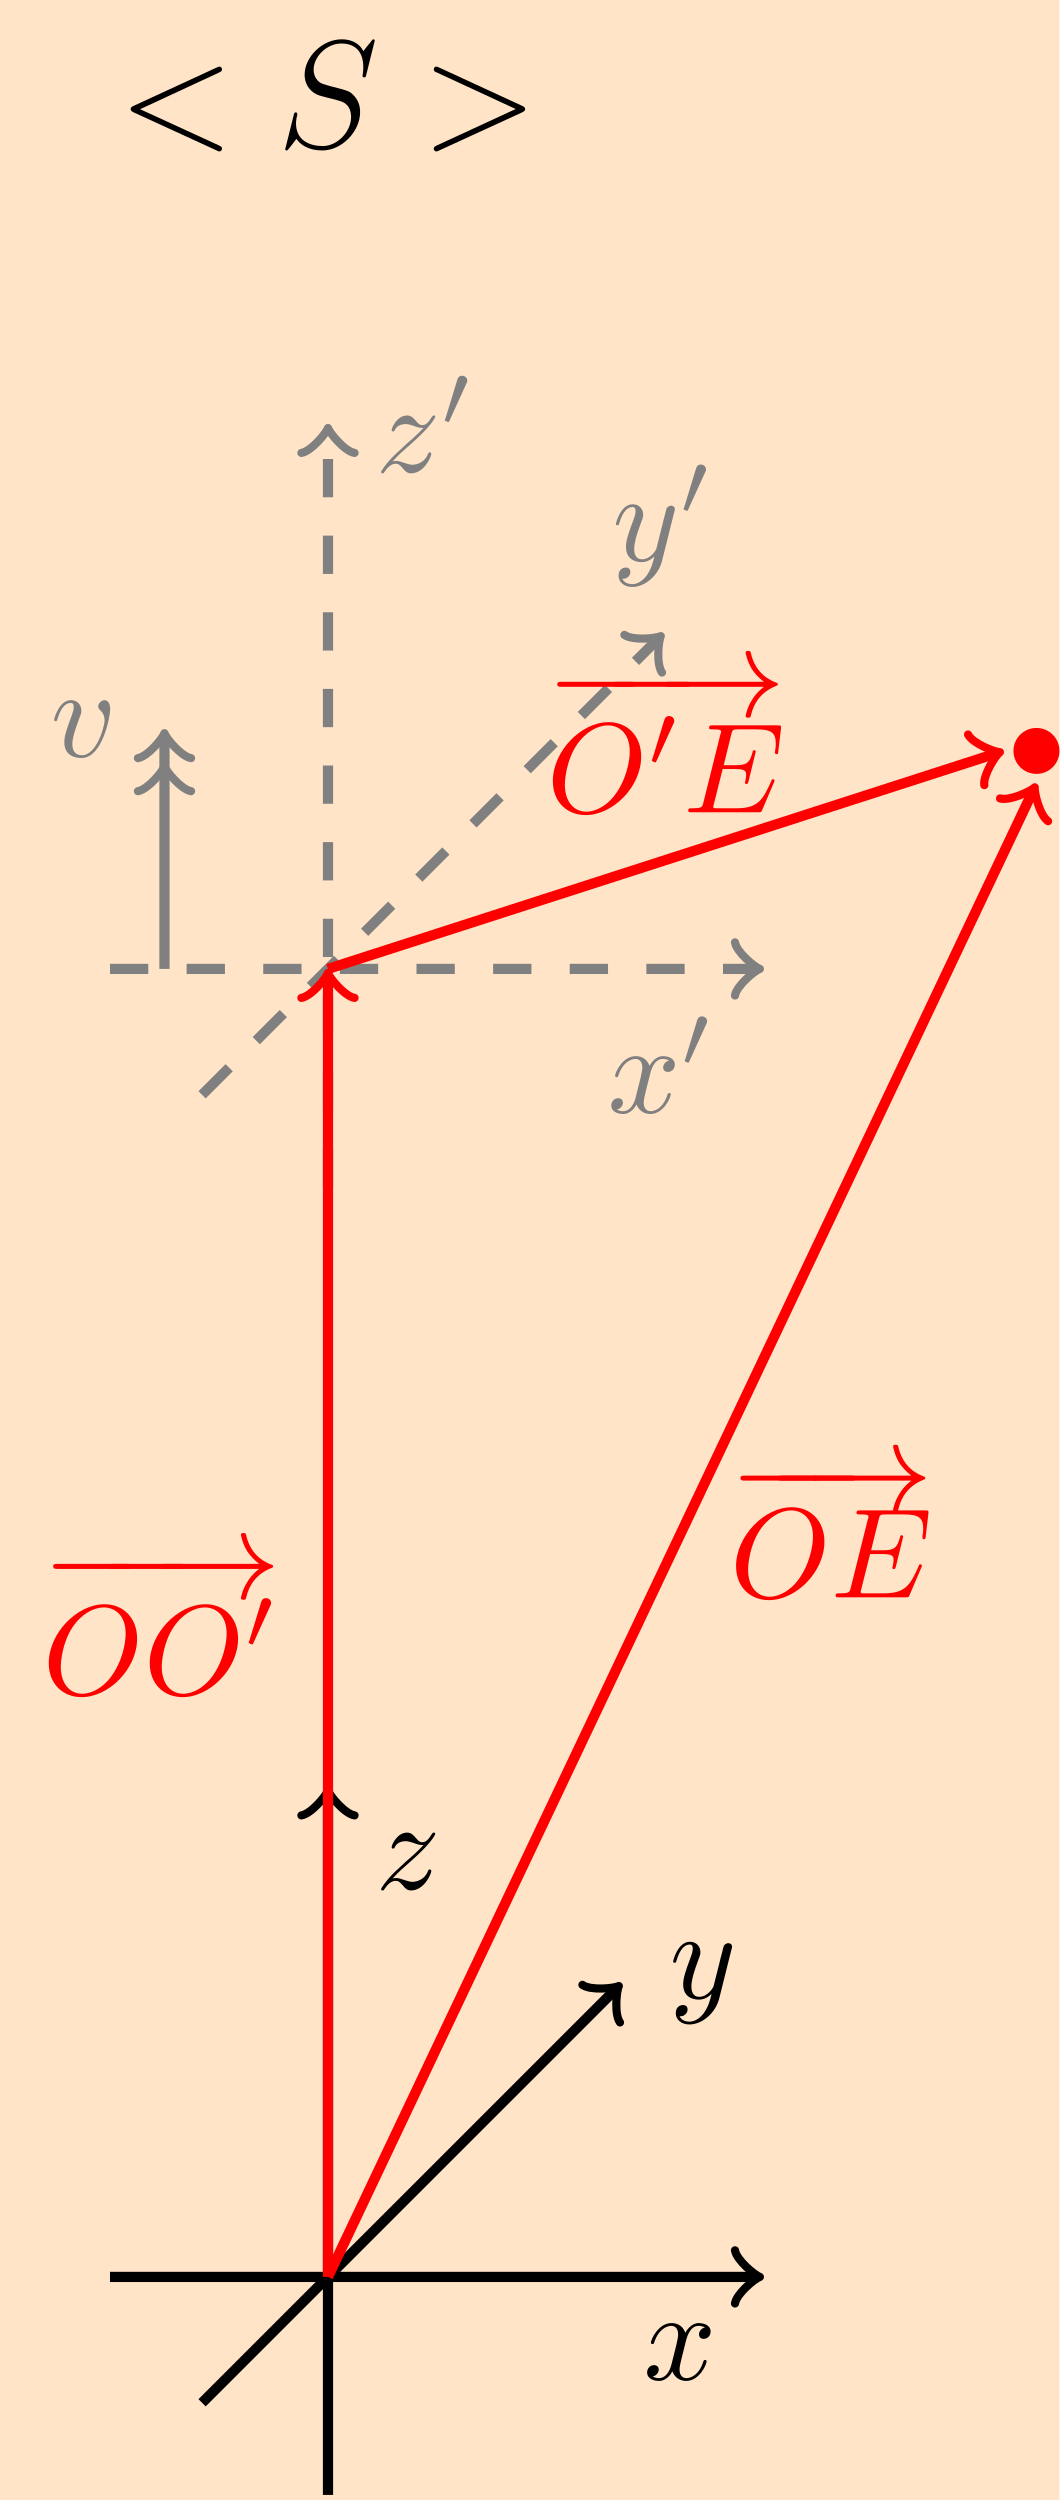
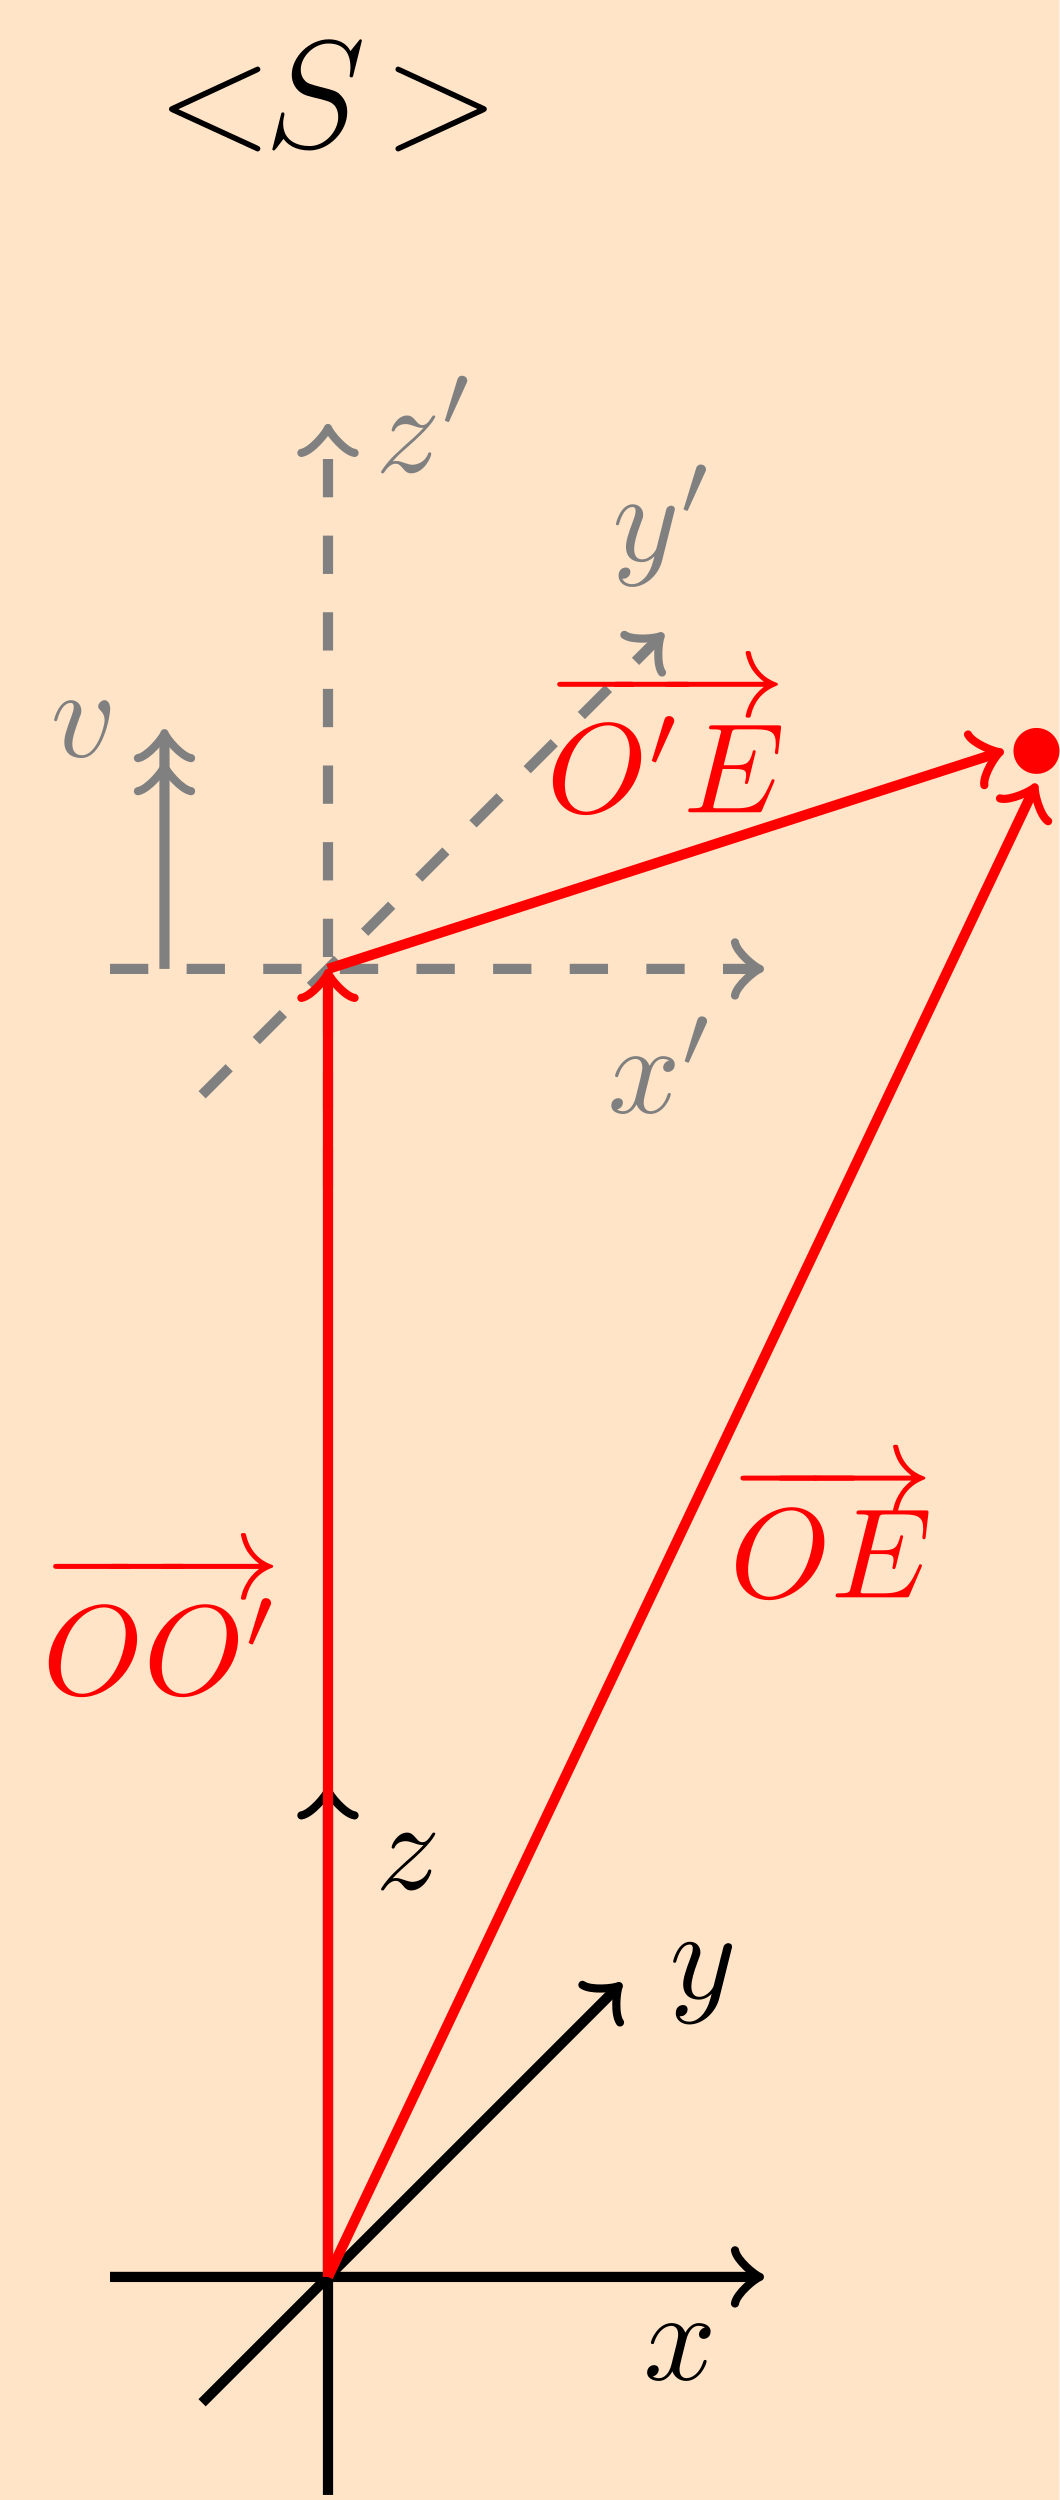
<svg xmlns="http://www.w3.org/2000/svg" xmlns:xlink="http://www.w3.org/1999/xlink" width="82.656pt" height="195.049pt" viewBox="0 0 82.656 195.049" version="1.1">
  <defs>
    <g>
      <symbol overflow="visible" id="glyph0-0">
        <path style="stroke:none;" d="" />
      </symbol>
      <symbol overflow="visible" id="glyph0-1">
        <path style="stroke:none;" d="M 7.875 -5.828 C 8.094 -5.922 8.109 -6 8.109 -6.078 C 8.109 -6.203 8.016 -6.297 7.891 -6.297 C 7.859 -6.297 7.859 -6.281 7.688 -6.219 L 1.219 -3.234 C 1 -3.141 0.984 -3.062 0.984 -2.984 C 0.984 -2.906 0.984 -2.828 1.219 -2.719 L 7.688 0.25 C 7.844 0.328 7.859 0.328 7.891 0.328 C 8.016 0.328 8.109 0.234 8.109 0.109 C 8.109 0.031 8.094 -0.047 7.875 -0.141 L 1.719 -2.969 Z M 7.875 -5.828 " />
      </symbol>
      <symbol overflow="visible" id="glyph0-2">
        <path style="stroke:none;" d="M 7.594 -8.312 C 7.594 -8.422 7.5 -8.422 7.484 -8.422 C 7.438 -8.422 7.422 -8.406 7.281 -8.219 C 7.203 -8.141 6.719 -7.516 6.703 -7.5 C 6.312 -8.281 5.516 -8.422 5.016 -8.422 C 3.5 -8.422 2.125 -7.031 2.125 -5.672 C 2.125 -4.781 2.672 -4.25 3.25 -4.047 C 3.375 -4 4.094 -3.812 4.453 -3.734 C 5.062 -3.562 5.219 -3.516 5.469 -3.25 C 5.516 -3.188 5.75 -2.922 5.75 -2.359 C 5.75 -1.25 4.719 -0.094 3.531 -0.094 C 2.547 -0.094 1.453 -0.516 1.453 -1.859 C 1.453 -2.078 1.5 -2.359 1.547 -2.484 C 1.547 -2.516 1.547 -2.578 1.547 -2.609 C 1.547 -2.656 1.531 -2.719 1.438 -2.719 C 1.328 -2.719 1.312 -2.688 1.266 -2.484 L 0.656 -0.031 C 0.656 -0.031 0.609 0.125 0.609 0.141 C 0.609 0.25 0.703 0.25 0.734 0.25 C 0.781 0.25 0.781 0.234 0.938 0.062 L 1.484 -0.656 C 1.766 -0.234 2.391 0.25 3.5 0.25 C 5.047 0.25 6.453 -1.25 6.453 -2.734 C 6.453 -3.234 6.328 -3.688 5.875 -4.125 C 5.625 -4.375 5.422 -4.438 4.312 -4.719 C 3.516 -4.938 3.406 -4.969 3.188 -5.156 C 2.984 -5.359 2.828 -5.656 2.828 -6.062 C 2.828 -7.062 3.844 -8.094 4.984 -8.094 C 6.156 -8.094 6.703 -7.375 6.703 -6.234 C 6.703 -5.922 6.641 -5.609 6.641 -5.562 C 6.641 -5.453 6.734 -5.453 6.781 -5.453 C 6.891 -5.453 6.891 -5.484 6.938 -5.672 Z M 7.594 -8.312 " />
      </symbol>
      <symbol overflow="visible" id="glyph0-3">
        <path style="stroke:none;" d="M 7.875 -2.719 C 8.109 -2.828 8.109 -2.906 8.109 -2.984 C 8.109 -3.062 8.094 -3.141 7.875 -3.234 L 1.406 -6.219 C 1.25 -6.281 1.234 -6.297 1.203 -6.297 C 1.062 -6.297 0.984 -6.188 0.984 -6.078 C 0.984 -5.938 1.078 -5.891 1.234 -5.828 L 7.375 -2.984 L 1.219 -0.141 C 0.984 -0.031 0.984 0.047 0.984 0.125 C 0.984 0.219 1.062 0.328 1.203 0.328 C 1.234 0.328 1.25 0.328 1.406 0.25 Z M 7.875 -2.719 " />
      </symbol>
      <symbol overflow="visible" id="glyph1-0">
        <path style="stroke:none;" d="" />
      </symbol>
      <symbol overflow="visible" id="glyph1-1">
        <path style="stroke:none;" d="M 3.328 -3.016 C 3.391 -3.266 3.625 -4.188 4.312 -4.188 C 4.359 -4.188 4.609 -4.188 4.812 -4.062 C 4.531 -4 4.344 -3.766 4.344 -3.516 C 4.344 -3.359 4.453 -3.172 4.719 -3.172 C 4.938 -3.172 5.25 -3.344 5.25 -3.75 C 5.25 -4.266 4.672 -4.406 4.328 -4.406 C 3.75 -4.406 3.406 -3.875 3.281 -3.656 C 3.031 -4.312 2.5 -4.406 2.203 -4.406 C 1.172 -4.406 0.594 -3.125 0.594 -2.875 C 0.594 -2.766 0.703 -2.766 0.719 -2.766 C 0.797 -2.766 0.828 -2.797 0.844 -2.875 C 1.188 -3.938 1.844 -4.188 2.188 -4.188 C 2.375 -4.188 2.719 -4.094 2.719 -3.516 C 2.719 -3.203 2.547 -2.547 2.188 -1.141 C 2.031 -0.531 1.672 -0.109 1.234 -0.109 C 1.172 -0.109 0.953 -0.109 0.734 -0.234 C 0.984 -0.297 1.203 -0.5 1.203 -0.781 C 1.203 -1.047 0.984 -1.125 0.844 -1.125 C 0.531 -1.125 0.297 -0.875 0.297 -0.547 C 0.297 -0.094 0.781 0.109 1.219 0.109 C 1.891 0.109 2.25 -0.594 2.266 -0.641 C 2.391 -0.281 2.75 0.109 3.344 0.109 C 4.375 0.109 4.938 -1.172 4.938 -1.422 C 4.938 -1.531 4.859 -1.531 4.828 -1.531 C 4.734 -1.531 4.719 -1.484 4.688 -1.422 C 4.359 -0.344 3.688 -0.109 3.375 -0.109 C 2.984 -0.109 2.828 -0.422 2.828 -0.766 C 2.828 -0.984 2.875 -1.203 2.984 -1.641 Z M 3.328 -3.016 " />
      </symbol>
      <symbol overflow="visible" id="glyph1-2">
        <path style="stroke:none;" d="M 1.328 -0.828 C 1.859 -1.406 2.156 -1.656 2.516 -1.969 C 2.516 -1.969 3.125 -2.5 3.484 -2.859 C 4.438 -3.781 4.656 -4.266 4.656 -4.312 C 4.656 -4.406 4.562 -4.406 4.547 -4.406 C 4.469 -4.406 4.453 -4.391 4.391 -4.297 C 4.094 -3.812 3.891 -3.656 3.656 -3.656 C 3.406 -3.656 3.297 -3.812 3.141 -3.984 C 2.953 -4.203 2.781 -4.406 2.453 -4.406 C 1.703 -4.406 1.25 -3.484 1.25 -3.266 C 1.25 -3.219 1.281 -3.156 1.359 -3.156 C 1.453 -3.156 1.469 -3.203 1.5 -3.266 C 1.688 -3.734 2.266 -3.734 2.344 -3.734 C 2.547 -3.734 2.734 -3.672 2.969 -3.594 C 3.375 -3.438 3.484 -3.438 3.734 -3.438 C 3.375 -3.016 2.547 -2.297 2.359 -2.141 L 1.453 -1.297 C 0.781 -0.625 0.422 -0.062 0.422 0.016 C 0.422 0.109 0.531 0.109 0.547 0.109 C 0.625 0.109 0.641 0.094 0.703 -0.016 C 0.938 -0.375 1.234 -0.641 1.562 -0.641 C 1.781 -0.641 1.891 -0.547 2.141 -0.266 C 2.297 -0.047 2.484 0.109 2.766 0.109 C 3.766 0.109 4.344 -1.156 4.344 -1.422 C 4.344 -1.469 4.297 -1.531 4.219 -1.531 C 4.125 -1.531 4.109 -1.469 4.078 -1.391 C 3.844 -0.75 3.203 -0.562 2.875 -0.562 C 2.688 -0.562 2.5 -0.625 2.297 -0.688 C 1.953 -0.812 1.797 -0.859 1.594 -0.859 C 1.578 -0.859 1.422 -0.859 1.328 -0.828 Z M 1.328 -0.828 " />
      </symbol>
      <symbol overflow="visible" id="glyph1-3">
        <path style="stroke:none;" d="M 4.844 -3.797 C 4.891 -3.938 4.891 -3.953 4.891 -4.031 C 4.891 -4.203 4.75 -4.297 4.594 -4.297 C 4.5 -4.297 4.344 -4.234 4.25 -4.094 C 4.234 -4.031 4.141 -3.734 4.109 -3.547 C 4.031 -3.297 3.969 -3.016 3.906 -2.75 L 3.453 -0.953 C 3.422 -0.812 2.984 -0.109 2.328 -0.109 C 1.828 -0.109 1.719 -0.547 1.719 -0.922 C 1.719 -1.375 1.891 -2 2.219 -2.875 C 2.375 -3.281 2.422 -3.391 2.422 -3.594 C 2.422 -4.031 2.109 -4.406 1.609 -4.406 C 0.656 -4.406 0.297 -2.953 0.297 -2.875 C 0.297 -2.766 0.391 -2.766 0.406 -2.766 C 0.516 -2.766 0.516 -2.797 0.562 -2.953 C 0.844 -3.891 1.234 -4.188 1.578 -4.188 C 1.656 -4.188 1.828 -4.188 1.828 -3.875 C 1.828 -3.625 1.719 -3.359 1.656 -3.172 C 1.25 -2.109 1.078 -1.547 1.078 -1.078 C 1.078 -0.188 1.703 0.109 2.297 0.109 C 2.688 0.109 3.016 -0.062 3.297 -0.344 C 3.172 0.172 3.047 0.672 2.656 1.203 C 2.391 1.531 2.016 1.828 1.562 1.828 C 1.422 1.828 0.969 1.797 0.797 1.406 C 0.953 1.406 1.094 1.406 1.219 1.281 C 1.328 1.203 1.422 1.062 1.422 0.875 C 1.422 0.562 1.156 0.531 1.062 0.531 C 0.828 0.531 0.5 0.688 0.5 1.172 C 0.5 1.672 0.938 2.047 1.562 2.047 C 2.578 2.047 3.609 1.141 3.891 0.016 Z M 4.844 -3.797 " />
      </symbol>
      <symbol overflow="visible" id="glyph1-4">
        <path style="stroke:none;" d="M 4.672 -3.703 C 4.672 -4.25 4.406 -4.406 4.234 -4.406 C 3.984 -4.406 3.734 -4.141 3.734 -3.922 C 3.734 -3.797 3.781 -3.734 3.891 -3.625 C 4.109 -3.422 4.234 -3.172 4.234 -2.812 C 4.234 -2.391 3.625 -0.109 2.469 -0.109 C 1.953 -0.109 1.719 -0.453 1.719 -0.984 C 1.719 -1.531 2 -2.266 2.297 -3.094 C 2.375 -3.266 2.422 -3.406 2.422 -3.594 C 2.422 -4.031 2.109 -4.406 1.609 -4.406 C 0.672 -4.406 0.297 -2.953 0.297 -2.875 C 0.297 -2.766 0.391 -2.766 0.406 -2.766 C 0.516 -2.766 0.516 -2.797 0.562 -2.953 C 0.859 -3.953 1.281 -4.188 1.578 -4.188 C 1.656 -4.188 1.828 -4.188 1.828 -3.875 C 1.828 -3.625 1.719 -3.344 1.656 -3.172 C 1.219 -2.016 1.094 -1.562 1.094 -1.125 C 1.094 -0.047 1.969 0.109 2.422 0.109 C 4.094 0.109 4.672 -3.188 4.672 -3.703 Z M 4.672 -3.703 " />
      </symbol>
      <symbol overflow="visible" id="glyph1-5">
        <path style="stroke:none;" d="M 7.375 -4.344 C 7.375 -5.953 6.312 -7.031 4.828 -7.031 C 2.688 -7.031 0.484 -4.766 0.484 -2.438 C 0.484 -0.781 1.609 0.219 3.047 0.219 C 5.156 0.219 7.375 -1.969 7.375 -4.344 Z M 3.094 -0.047 C 2.109 -0.047 1.422 -0.844 1.422 -2.156 C 1.422 -2.609 1.562 -4.062 2.328 -5.219 C 3.016 -6.266 3.984 -6.781 4.781 -6.781 C 5.594 -6.781 6.484 -6.219 6.484 -4.734 C 6.484 -4.016 6.219 -2.469 5.234 -1.234 C 4.75 -0.625 3.938 -0.047 3.094 -0.047 Z M 3.094 -0.047 " />
      </symbol>
      <symbol overflow="visible" id="glyph1-6">
        <path style="stroke:none;" d="M 7.062 -2.328 C 7.078 -2.375 7.109 -2.438 7.109 -2.469 C 7.109 -2.469 7.109 -2.578 6.984 -2.578 C 6.891 -2.578 6.875 -2.516 6.859 -2.453 C 6.203 -0.984 5.844 -0.312 4.141 -0.312 L 2.688 -0.312 C 2.547 -0.312 2.516 -0.312 2.469 -0.312 C 2.359 -0.328 2.328 -0.344 2.328 -0.422 C 2.328 -0.453 2.328 -0.469 2.375 -0.641 L 3.062 -3.375 L 4.047 -3.375 C 4.891 -3.375 4.891 -3.156 4.891 -2.906 C 4.891 -2.844 4.891 -2.719 4.828 -2.422 C 4.812 -2.375 4.797 -2.344 4.797 -2.312 C 4.797 -2.266 4.828 -2.203 4.922 -2.203 C 5 -2.203 5.031 -2.25 5.078 -2.406 L 5.641 -4.734 C 5.641 -4.797 5.594 -4.844 5.516 -4.844 C 5.438 -4.844 5.406 -4.781 5.391 -4.672 C 5.172 -3.906 5 -3.672 4.078 -3.672 L 3.141 -3.672 L 3.734 -6.078 C 3.828 -6.438 3.844 -6.469 4.281 -6.469 L 5.688 -6.469 C 6.891 -6.469 7.203 -6.188 7.203 -5.359 C 7.203 -5.125 7.203 -5.109 7.156 -4.828 C 7.156 -4.781 7.141 -4.703 7.141 -4.656 C 7.141 -4.609 7.172 -4.531 7.266 -4.531 C 7.375 -4.531 7.391 -4.594 7.406 -4.781 L 7.609 -6.516 C 7.641 -6.781 7.594 -6.781 7.344 -6.781 L 2.297 -6.781 C 2.109 -6.781 2 -6.781 2 -6.578 C 2 -6.469 2.094 -6.469 2.281 -6.469 C 2.656 -6.469 2.938 -6.469 2.938 -6.297 C 2.938 -6.25 2.938 -6.234 2.875 -6.047 L 1.562 -0.781 C 1.469 -0.391 1.453 -0.312 0.656 -0.312 C 0.484 -0.312 0.375 -0.312 0.375 -0.125 C 0.375 0 0.469 0 0.656 0 L 5.828 0 C 6.062 0 6.078 -0.016 6.141 -0.172 Z M 7.062 -2.328 " />
      </symbol>
      <symbol overflow="visible" id="glyph2-0">
        <path style="stroke:none;" d="" />
      </symbol>
      <symbol overflow="visible" id="glyph2-1">
        <path style="stroke:none;" d="M 2.016 -3.297 C 2.078 -3.406 2.078 -3.469 2.078 -3.516 C 2.078 -3.734 1.891 -3.891 1.672 -3.891 C 1.406 -3.891 1.328 -3.672 1.297 -3.562 L 0.375 -0.547 C 0.359 -0.531 0.328 -0.453 0.328 -0.438 C 0.328 -0.359 0.547 -0.281 0.609 -0.281 C 0.656 -0.281 0.656 -0.297 0.703 -0.406 Z M 2.016 -3.297 " />
      </symbol>
      <symbol overflow="visible" id="glyph3-0">
        <path style="stroke:none;" d="" />
      </symbol>
      <symbol overflow="visible" id="glyph3-1">
        <path style="stroke:none;" d="M 6.562 -2.297 C 6.734 -2.297 6.922 -2.297 6.922 -2.5 C 6.922 -2.688 6.734 -2.688 6.562 -2.688 L 1.172 -2.688 C 1 -2.688 0.828 -2.688 0.828 -2.5 C 0.828 -2.297 1 -2.297 1.172 -2.297 Z M 6.562 -2.297 " />
      </symbol>
      <symbol overflow="visible" id="glyph3-2">
        <path style="stroke:none;" d="M 8.312 -2.297 C 7.766 -1.875 7.5 -1.469 7.422 -1.328 C 6.969 -0.641 6.891 -0.016 6.891 -0.016 C 6.891 0.109 7.016 0.109 7.094 0.109 C 7.25 0.109 7.266 0.094 7.312 -0.094 C 7.531 -1.062 8.125 -1.906 9.25 -2.359 C 9.375 -2.406 9.406 -2.422 9.406 -2.5 C 9.406 -2.562 9.344 -2.594 9.328 -2.609 C 8.875 -2.766 7.672 -3.266 7.297 -4.938 C 7.266 -5.062 7.25 -5.094 7.094 -5.094 C 7.016 -5.094 6.891 -5.094 6.891 -4.969 C 6.891 -4.953 6.984 -4.328 7.391 -3.656 C 7.594 -3.359 7.891 -3.016 8.312 -2.688 L 0.906 -2.688 C 0.734 -2.688 0.547 -2.688 0.547 -2.5 C 0.547 -2.297 0.734 -2.297 0.906 -2.297 Z M 8.312 -2.297 " />
      </symbol>
    </g>
    <clipPath id="clip1">
      <path d="M 25 139 L 26 139 L 26 195.051 L 25 195.051 Z M 25 139 " />
    </clipPath>
    <clipPath id="clip2">
      <path d="M 4 143 L 60 143 L 60 195.051 L 4 195.051 Z M 4 143 " />
    </clipPath>
    <clipPath id="clip3">
      <path d="M 79 56 L 82.656 56 L 82.656 61 L 79 61 Z M 79 56 " />
    </clipPath>
    <clipPath id="clip4">
      <path d="M 14 50 L 82.656 50 L 82.656 189 L 14 189 Z M 14 50 " />
    </clipPath>
    <clipPath id="clip5">
      <path d="M 77 61 L 82.656 61 L 82.656 65 L 77 65 Z M 77 61 " />
    </clipPath>
    <clipPath id="clip6">
      <path d="M 14 47 L 82.656 47 L 82.656 87 L 14 87 Z M 14 47 " />
    </clipPath>
  </defs>
  <g id="surface1">
    <path style=" stroke:none;fill-rule:nonzero;fill:rgb(100%,89.412%,78.432%);fill-opacity:1;" d="M 0 195.051 L 82.656 195.051 L 82.656 0 L 0 0 Z M 0 195.051 " />
    <g style="fill:rgb(0%,0%,0%);fill-opacity:1;">
-       <use xlink:href="#glyph0-1" x="9.213" y="11.489" />
+       <use xlink:href="#glyph0-1" x="12.202" y="11.489" />
    </g>
    <g style="fill:rgb(0%,0%,0%);fill-opacity:1;">
-       <use xlink:href="#glyph0-2" x="21.642" y="11.489" />
+       <use xlink:href="#glyph0-2" x="20.638" y="11.489" />
    </g>
    <g style="fill:rgb(0%,0%,0%);fill-opacity:1;">
-       <use xlink:href="#glyph0-3" x="32.858" y="11.489" />
+       <use xlink:href="#glyph0-3" x="29.869" y="11.489" />
    </g>
    <path style="fill:none;stroke-width:0.797;stroke-linecap:butt;stroke-linejoin:miter;stroke:rgb(0%,0%,0%);stroke-opacity:1;stroke-miterlimit:10;" d="M 127.562 -0.002 L 177.878 -0.002 " transform="matrix(1,0,0,-1,-118.98,177.643)" />
    <path style="fill:none;stroke-width:0.638;stroke-linecap:round;stroke-linejoin:round;stroke:rgb(0%,0%,0%);stroke-opacity:1;stroke-miterlimit:10;" d="M -1.554 2.073 C -1.425 1.295 0 0.131 0.387 -0.002 C 0 -0.13 -1.425 -1.294 -1.554 -2.072 " transform="matrix(1,0,0,-1,58.89804,177.643)" />
    <g style="fill:rgb(0%,0%,0%);fill-opacity:1;">
      <use xlink:href="#glyph1-1" x="50.19" y="185.651" />
    </g>
    <g clip-path="url(#clip1)" clip-rule="nonzero">
      <path style="fill:none;stroke-width:0.797;stroke-linecap:butt;stroke-linejoin:miter;stroke:rgb(0%,0%,0%);stroke-opacity:1;stroke-miterlimit:10;" d="M 144.57 -17.009 L 144.57 37.561 " transform="matrix(1,0,0,-1,-118.98,177.643)" />
    </g>
    <path style="fill:none;stroke-width:0.638;stroke-linecap:round;stroke-linejoin:round;stroke:rgb(0%,0%,0%);stroke-opacity:1;stroke-miterlimit:10;" d="M -1.554 2.073 C -1.425 1.295 0 0.131 0.387 -0.001 C 0 -0.13 -1.425 -1.294 -1.554 -2.072 " transform="matrix(0,-1,-1,0,25.58844,140.0825)" />
    <g style="fill:rgb(0%,0%,0%);fill-opacity:1;">
      <use xlink:href="#glyph1-2" x="29.306" y="147.384" />
    </g>
    <g clip-path="url(#clip2)" clip-rule="nonzero">
      <path style="fill:none;stroke-width:0.797;stroke-linecap:butt;stroke-linejoin:miter;stroke:rgb(0%,0%,0%);stroke-opacity:1;stroke-miterlimit:10;" d="M 134.746 -9.822 L 166.988 22.416 " transform="matrix(1,0,0,-1,-118.98,177.643)" />
    </g>
    <path style="fill:none;stroke-width:0.638;stroke-linecap:round;stroke-linejoin:round;stroke:rgb(0%,0%,0%);stroke-opacity:1;stroke-miterlimit:10;" d="M -1.555 2.072 C -1.425 1.296 0 0.131 0.39 0.001 C 0 -0.129 -1.425 -1.295 -1.555 -2.071 " transform="matrix(0.7071,-0.7071,-0.7071,-0.7071,48.00619,155.2253)" />
    <g style="fill:rgb(0%,0%,0%);fill-opacity:1;">
      <use xlink:href="#glyph1-3" x="52.223" y="155.901" />
    </g>
    <path style="fill:none;stroke-width:0.797;stroke-linecap:butt;stroke-linejoin:miter;stroke:rgb(50%,50%,50%);stroke-opacity:1;stroke-dasharray:2.989,2.989;stroke-miterlimit:10;" d="M 127.562 102.049 L 177.878 102.049 " transform="matrix(1,0,0,-1,-118.98,177.643)" />
    <path style="fill:none;stroke-width:0.638;stroke-linecap:round;stroke-linejoin:round;stroke:rgb(50%,50%,50%);stroke-opacity:1;stroke-miterlimit:10;" d="M -1.554 2.071 C -1.425 1.294 0 0.13 0.387 0.001 C 0 -0.128 -1.425 -1.296 -1.554 -2.073 " transform="matrix(1,0,0,-1,58.89804,75.59475)" />
    <g style="fill:rgb(50%,50%,50%);fill-opacity:1;">
      <use xlink:href="#glyph1-1" x="47.395" y="86.805" />
    </g>
    <g style="fill:rgb(50%,50%,50%);fill-opacity:1;">
      <use xlink:href="#glyph2-1" x="53.089" y="83.189" />
    </g>
    <path style="fill:none;stroke-width:0.797;stroke-linecap:butt;stroke-linejoin:miter;stroke:rgb(50%,50%,50%);stroke-opacity:1;stroke-dasharray:2.989,2.989;stroke-miterlimit:10;" d="M 144.57 85.041 L 144.57 143.862 " transform="matrix(1,0,0,-1,-118.98,177.643)" />
    <path style="fill:none;stroke-width:0.638;stroke-linecap:round;stroke-linejoin:round;stroke:rgb(50%,50%,50%);stroke-opacity:1;stroke-miterlimit:10;" d="M -1.554 2.073 C -1.425 1.295 0.001 0.131 0.387 -0.001 C 0.001 -0.13 -1.425 -1.294 -1.554 -2.072 " transform="matrix(0,-1,-1,0,25.58844,33.78193)" />
    <g style="fill:rgb(50%,50%,50%);fill-opacity:1;">
      <use xlink:href="#glyph1-2" x="29.306" y="36.821" />
    </g>
    <g style="fill:rgb(50%,50%,50%);fill-opacity:1;">
      <use xlink:href="#glyph2-1" x="34.377" y="33.206" />
    </g>
    <path style="fill:none;stroke-width:0.797;stroke-linecap:butt;stroke-linejoin:miter;stroke:rgb(50%,50%,50%);stroke-opacity:1;stroke-dasharray:2.989,2.989;stroke-miterlimit:10;" d="M 134.746 92.225 L 170.261 127.741 " transform="matrix(1,0,0,-1,-118.98,177.643)" />
    <path style="fill:none;stroke-width:0.638;stroke-linecap:round;stroke-linejoin:round;stroke:rgb(50%,50%,50%);stroke-opacity:1;stroke-miterlimit:10;" d="M -1.554 2.074 C -1.427 1.295 -0.002 0.13 0.388 -0 C -0.002 -0.13 -1.424 -1.293 -1.554 -2.075 " transform="matrix(0.7071,-0.7071,-0.7071,-0.7071,51.28038,49.90283)" />
    <g style="fill:rgb(50%,50%,50%);fill-opacity:1;">
      <use xlink:href="#glyph1-3" x="47.76" y="43.748" />
    </g>
    <g style="fill:rgb(50%,50%,50%);fill-opacity:1;">
      <use xlink:href="#glyph2-1" x="53.002" y="40.133" />
    </g>
    <path style="fill:none;stroke-width:0.797;stroke-linecap:butt;stroke-linejoin:miter;stroke:rgb(50%,50%,50%);stroke-opacity:1;stroke-miterlimit:10;" d="M 131.812 102.049 L 131.812 120.049 " transform="matrix(1,0,0,-1,-118.98,177.643)" />
    <path style="fill:none;stroke-width:0.638;stroke-linecap:round;stroke-linejoin:round;stroke:rgb(50%,50%,50%);stroke-opacity:1;stroke-miterlimit:10;" d="M -1.553 2.071 C -1.424 1.294 0.002 0.13 0.388 0.001 C 0.002 -0.128 -1.424 -1.296 -1.553 -2.073 " transform="matrix(0,-1,-1,0,12.83291,60.1735)" />
    <path style="fill:none;stroke-width:0.638;stroke-linecap:round;stroke-linejoin:round;stroke:rgb(50%,50%,50%);stroke-opacity:1;stroke-miterlimit:10;" d="M -1.555 2.071 C -1.426 1.294 -0.001 0.13 0.39 0.001 C -0.001 -0.128 -1.426 -1.296 -1.555 -2.073 " transform="matrix(0,-1,-1,0,12.83291,57.59315)" />
    <g style="fill:rgb(50%,50%,50%);fill-opacity:1;">
      <use xlink:href="#glyph1-4" x="3.926" y="59.032" />
    </g>
    <g clip-path="url(#clip3)" clip-rule="nonzero">
      <path style=" stroke:none;fill-rule:nonzero;fill:rgb(100%,0%,0%);fill-opacity:1;" d="M 82.66 58.586 C 82.66 57.598 81.855 56.793 80.867 56.793 C 79.875 56.793 79.07 57.598 79.07 58.586 C 79.07 59.578 79.875 60.379 80.867 60.379 C 81.855 60.379 82.66 59.578 82.66 58.586 Z M 82.66 58.586 " />
    </g>
    <g clip-path="url(#clip4)" clip-rule="nonzero">
      <path style="fill:none;stroke-width:0.797;stroke-linecap:butt;stroke-linejoin:miter;stroke:rgb(100%,0%,0%);stroke-opacity:1;stroke-miterlimit:10;" d="M 144.57 -0.002 L 199.542 115.866 " transform="matrix(1,0,0,-1,-118.98,177.643)" />
    </g>
    <g clip-path="url(#clip5)" clip-rule="nonzero">
      <path style="fill:none;stroke-width:0.638;stroke-linecap:round;stroke-linejoin:round;stroke:rgb(100%,0%,0%);stroke-opacity:1;stroke-miterlimit:10;" d="M -1.554 2.073 C -1.424 1.296 -0.001 0.129 0.389 -0.001 C 0.001 -0.13 -1.427 -1.295 -1.554 -2.074 " transform="matrix(0.42863,-0.90343,-0.90343,-0.42863,80.56231,61.77708)" />
    </g>
    <g style="fill:rgb(100%,0%,0%);fill-opacity:1;">
      <use xlink:href="#glyph3-1" x="56.944" y="117.815" />
    </g>
    <g style="fill:rgb(100%,0%,0%);fill-opacity:1;">
      <use xlink:href="#glyph3-1" x="59.861" y="117.815" />
    </g>
    <g style="fill:rgb(100%,0%,0%);fill-opacity:1;">
      <use xlink:href="#glyph3-2" x="62.788" y="117.815" />
    </g>
    <g style="fill:rgb(100%,0%,0%);fill-opacity:1;">
      <use xlink:href="#glyph1-5" x="56.944" y="124.623" />
    </g>
    <g style="fill:rgb(100%,0%,0%);fill-opacity:1;">
      <use xlink:href="#glyph1-6" x="64.822" y="124.623" />
    </g>
    <path style="fill:none;stroke-width:0.797;stroke-linecap:butt;stroke-linejoin:miter;stroke:rgb(100%,0%,0%);stroke-opacity:1;stroke-miterlimit:10;" d="M 144.57 -0.002 L 144.57 101.342 " transform="matrix(1,0,0,-1,-118.98,177.643)" />
    <path style="fill:none;stroke-width:0.638;stroke-linecap:round;stroke-linejoin:round;stroke:rgb(100%,0%,0%);stroke-opacity:1;stroke-miterlimit:10;" d="M -1.553 2.073 C -1.424 1.295 0.001 0.131 0.388 -0.001 C 0.001 -0.13 -1.424 -1.294 -1.553 -2.072 " transform="matrix(0,-1,-1,0,25.58844,76.30212)" />
    <g style="fill:rgb(100%,0%,0%);fill-opacity:1;">
      <use xlink:href="#glyph3-1" x="3.321" y="124.702" />
    </g>
    <g style="fill:rgb(100%,0%,0%);fill-opacity:1;">
      <use xlink:href="#glyph3-1" x="7.613" y="124.702" />
    </g>
    <g style="fill:rgb(100%,0%,0%);fill-opacity:1;">
      <use xlink:href="#glyph3-2" x="11.905" y="124.702" />
    </g>
    <g style="fill:rgb(100%,0%,0%);fill-opacity:1;">
      <use xlink:href="#glyph1-5" x="3.321" y="132.192" />
    </g>
    <g style="fill:rgb(100%,0%,0%);fill-opacity:1;">
      <use xlink:href="#glyph1-5" x="11.199" y="132.192" />
    </g>
    <g style="fill:rgb(100%,0%,0%);fill-opacity:1;">
      <use xlink:href="#glyph2-1" x="19.073" y="128.577" />
    </g>
    <g clip-path="url(#clip6)" clip-rule="nonzero">
      <path style="fill:none;stroke-width:0.797;stroke-linecap:butt;stroke-linejoin:miter;stroke:rgb(100%,0%,0%);stroke-opacity:1;stroke-miterlimit:10;" d="M 144.57 102.049 L 196.621 118.838 " transform="matrix(1,0,0,-1,-118.98,177.643)" />
    </g>
    <path style="fill:none;stroke-width:0.638;stroke-linecap:round;stroke-linejoin:round;stroke:rgb(100%,0%,0%);stroke-opacity:1;stroke-miterlimit:10;" d="M -1.553 2.072 C -1.425 1.296 0 0.131 0.39 0.001 C -0.001 -0.128 -1.424 -1.294 -1.556 -2.072 " transform="matrix(0.95168,-0.30698,-0.30698,-0.95168,77.6412,58.80409)" />
    <g style="fill:rgb(100%,0%,0%);fill-opacity:1;">
      <use xlink:href="#glyph3-1" x="42.649" y="55.883" />
    </g>
    <g style="fill:rgb(100%,0%,0%);fill-opacity:1;">
      <use xlink:href="#glyph3-1" x="46.971" y="55.883" />
    </g>
    <g style="fill:rgb(100%,0%,0%);fill-opacity:1;">
      <use xlink:href="#glyph3-2" x="51.283" y="55.883" />
    </g>
    <g style="fill:rgb(100%,0%,0%);fill-opacity:1;">
      <use xlink:href="#glyph1-5" x="42.649" y="63.373" />
    </g>
    <g style="fill:rgb(100%,0%,0%);fill-opacity:1;">
      <use xlink:href="#glyph2-1" x="50.525" y="59.758" />
    </g>
    <g style="fill:rgb(100%,0%,0%);fill-opacity:1;">
      <use xlink:href="#glyph1-6" x="53.321" y="63.373" />
    </g>
  </g>
</svg>
